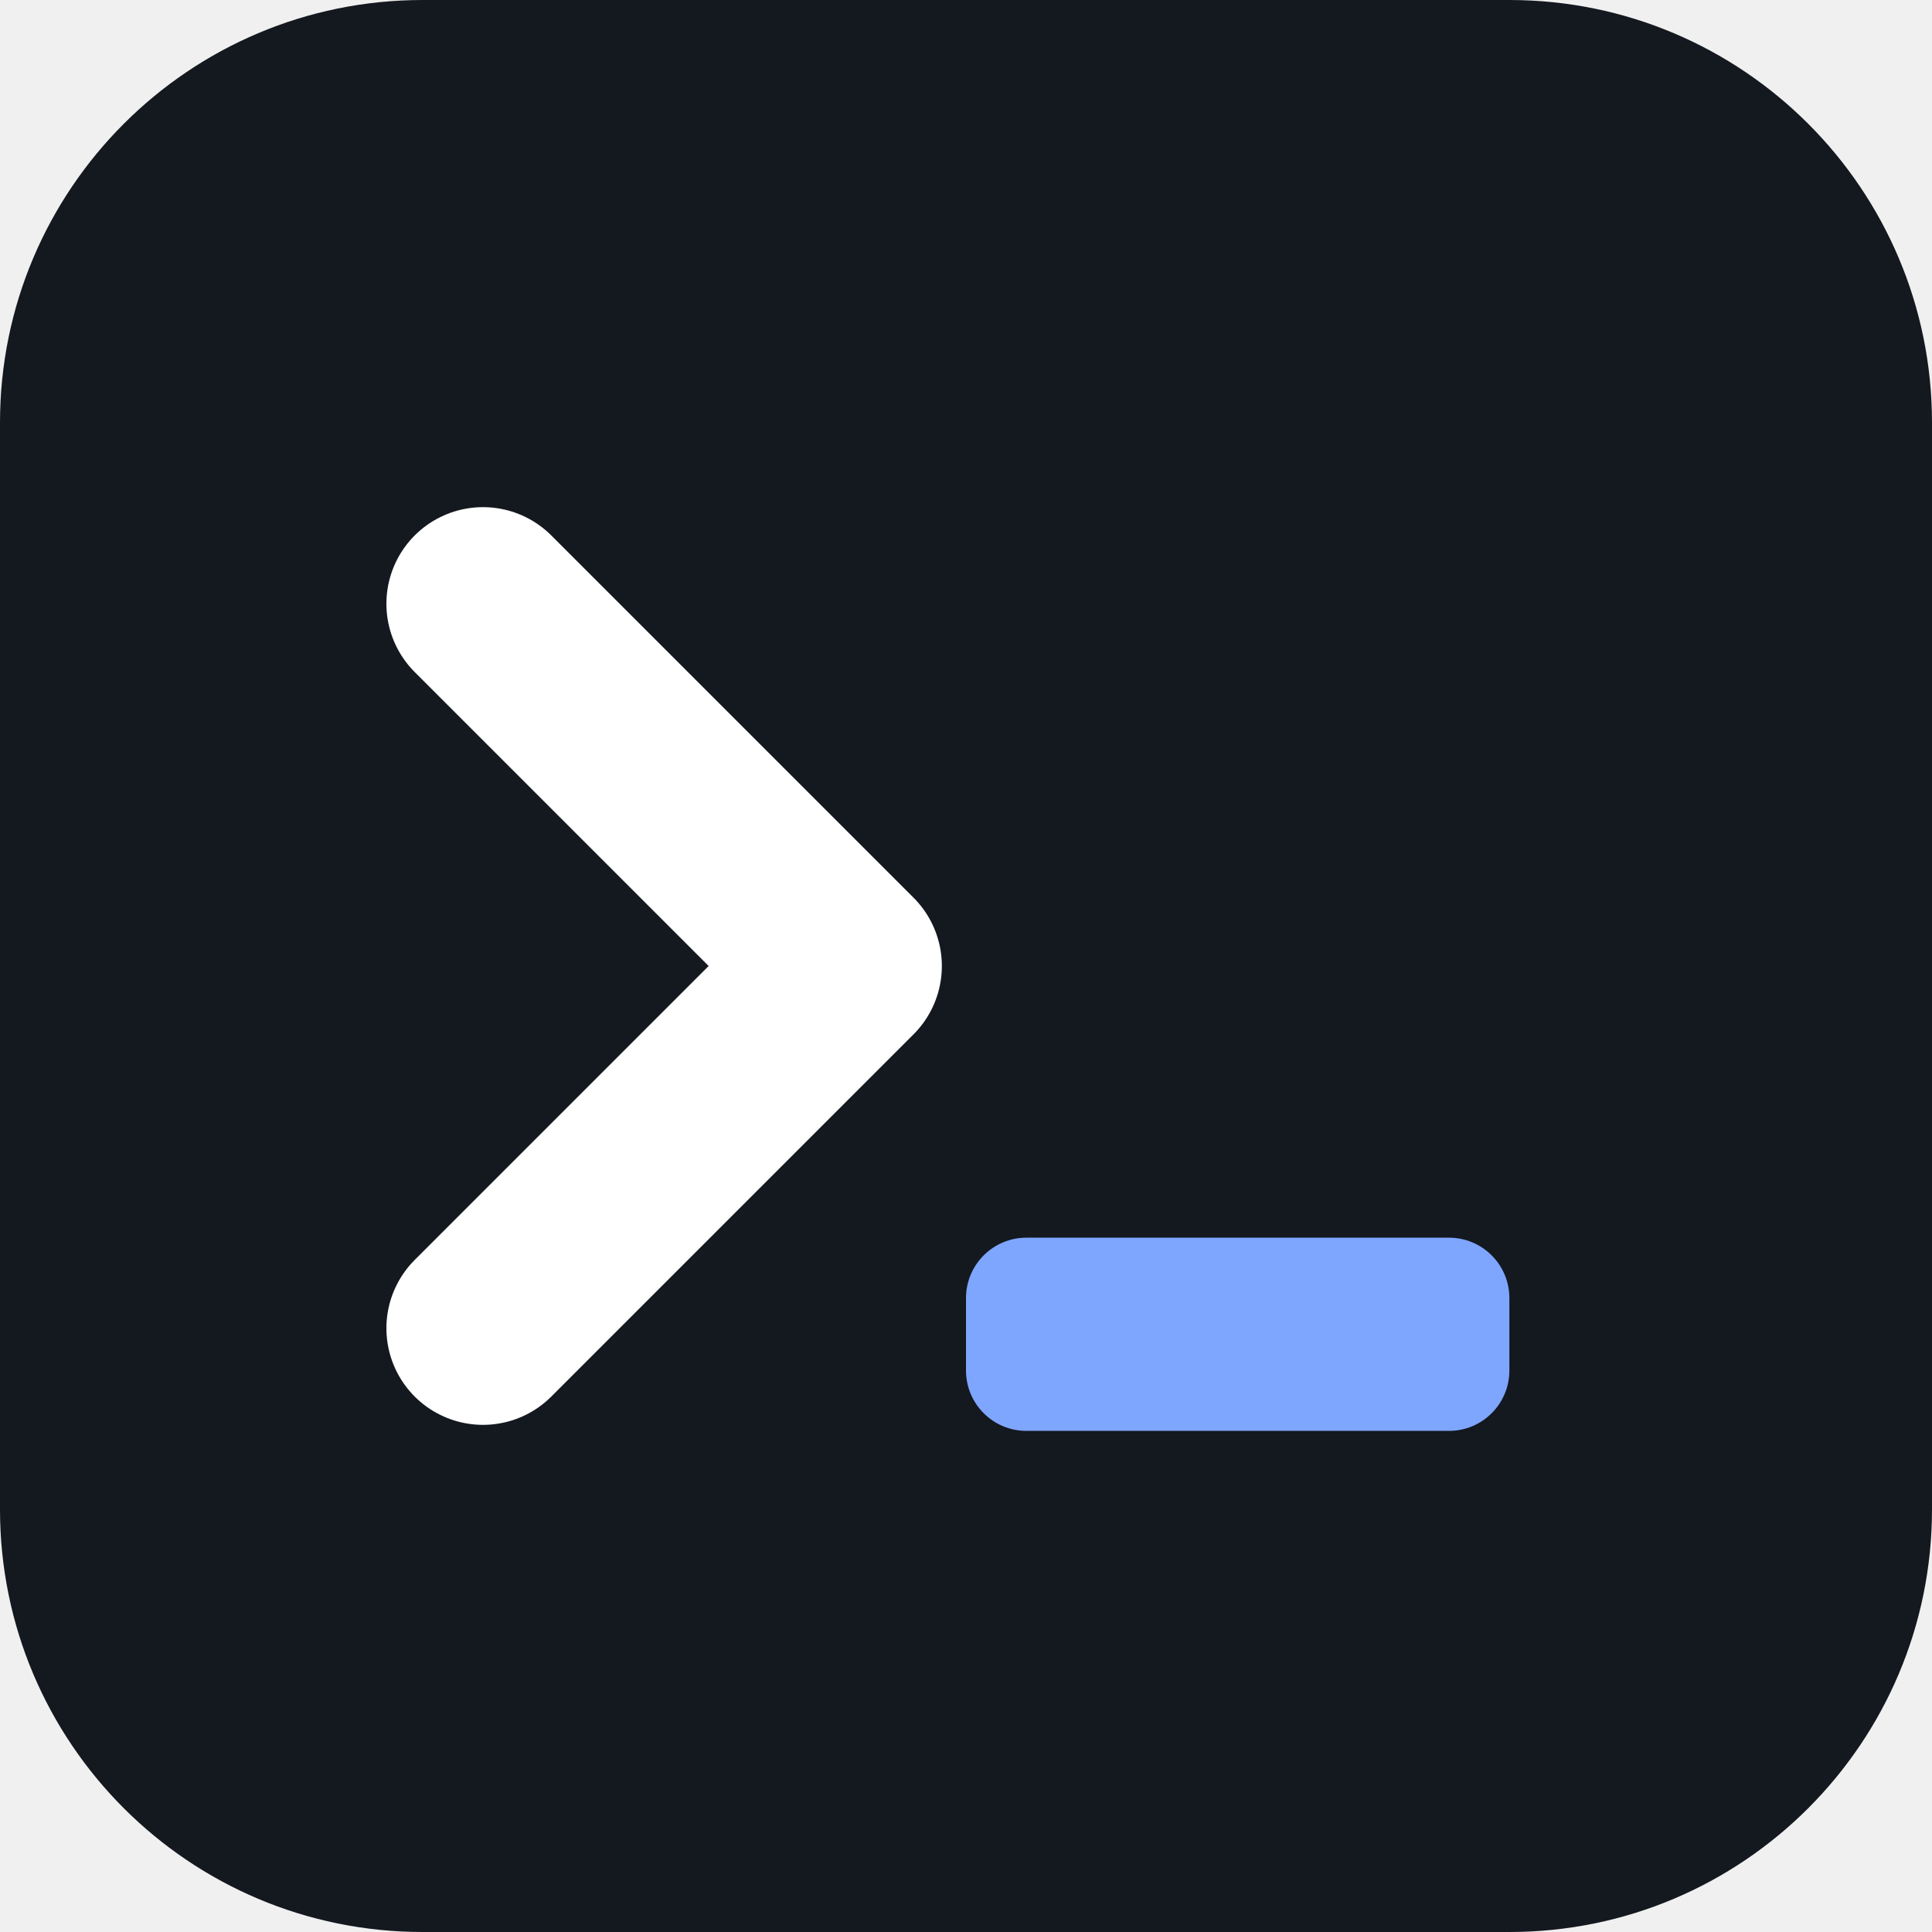
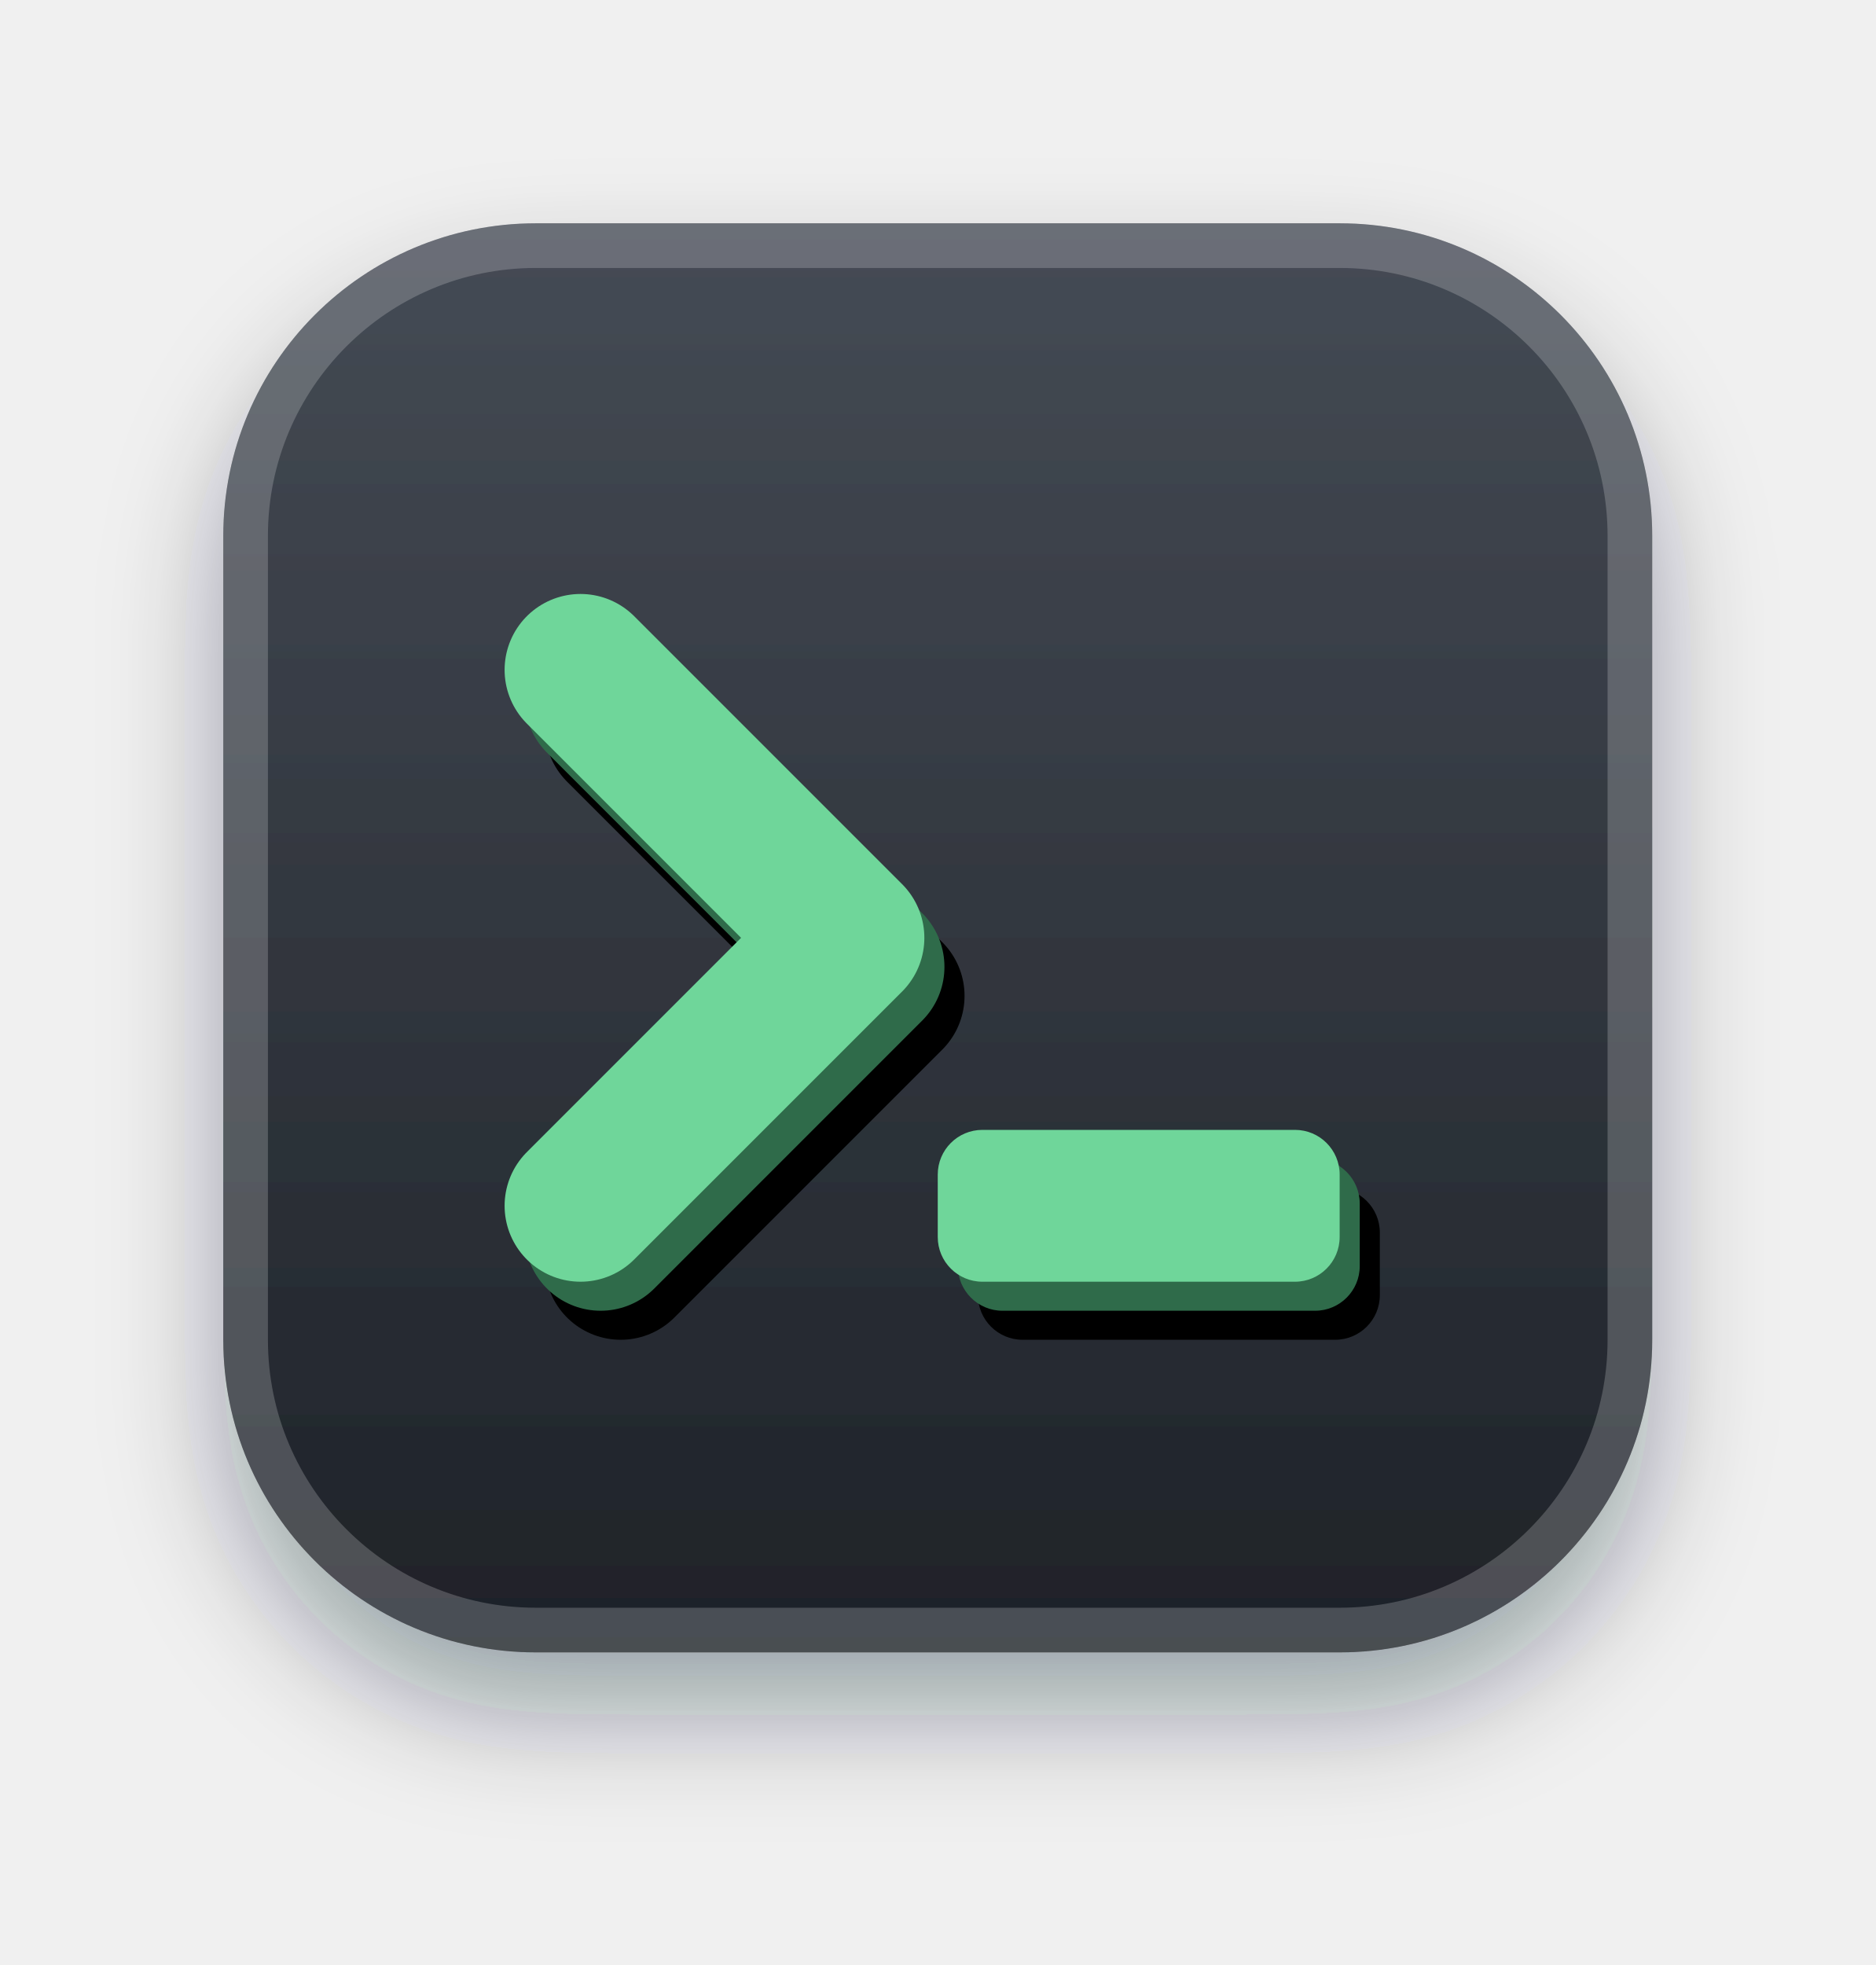
- <svg xmlns="http://www.w3.org/2000/svg" viewBox="0 0 32 32" role="img" aria-label="codeslage">
-   <rect width="32" height="32" rx="7" fill="#14181F" />
-   <path d="M8 10 L14 16 L8 22" fill="none" stroke="#FFFFFF" stroke-width="3.2" stroke-linecap="round" stroke-linejoin="round" />
-   <rect x="16" y="20.5" width="9" height="3.2" rx="1" fill="#7EA6FF" />
+ <svg xmlns="http://www.w3.org/2000/svg" viewBox="-5 -5 42 44" role="img" aria-label="codeslage">
+   <defs>
+     <linearGradient id="zb" x1="0" y1="0" x2="0" y2="1">
+       <stop offset="0" stop-color="#454B55" />
+       <stop offset="1" stop-color="#1E2228" />
+     </linearGradient>
+     <filter id="zs" x="-25%" y="-25%" width="150%" height="160%">
+       <feDropShadow dx="0" dy="1.4" stdDeviation="1.3" flood-color="#0B1A2A" flood-opacity=".35" />
+     </filter>
+   </defs>
+   <g filter="url(#zs)">
+     <rect width="32" height="32" rx="7" fill="url(#zb)" />
+   </g>
+   <rect x=".5" y=".5" width="31" height="31" rx="6.5" fill="none" stroke="#FFFFFF" stroke-opacity=".2" />
+   <g transform="translate(.9,1.3)">
+     <path d="M8 10 L14 16 L8 22" fill="none" stroke="#000000" stroke-width="3.4" stroke-linecap="round" stroke-linejoin="round" />
+     <rect x="16" y="20.3" width="9" height="3.4" rx="1" fill="#000000" />
+   </g>
+   <g transform="translate(.45,.65)">
+     <path d="M8 10 L14 16 L8 22" fill="none" stroke="#2F6B4A" stroke-width="3.4" stroke-linecap="round" stroke-linejoin="round" />
+     <rect x="16" y="20.3" width="9" height="3.4" rx="1" fill="#2F6B4A" />
+   </g>
+   <path d="M8 10 L14 16 L8 22" fill="none" stroke="#6FD69A" stroke-width="3.4" stroke-linecap="round" stroke-linejoin="round" />
+   <rect x="16" y="20.3" width="9" height="3.4" rx="1" fill="#6FD69A" />
</svg>
